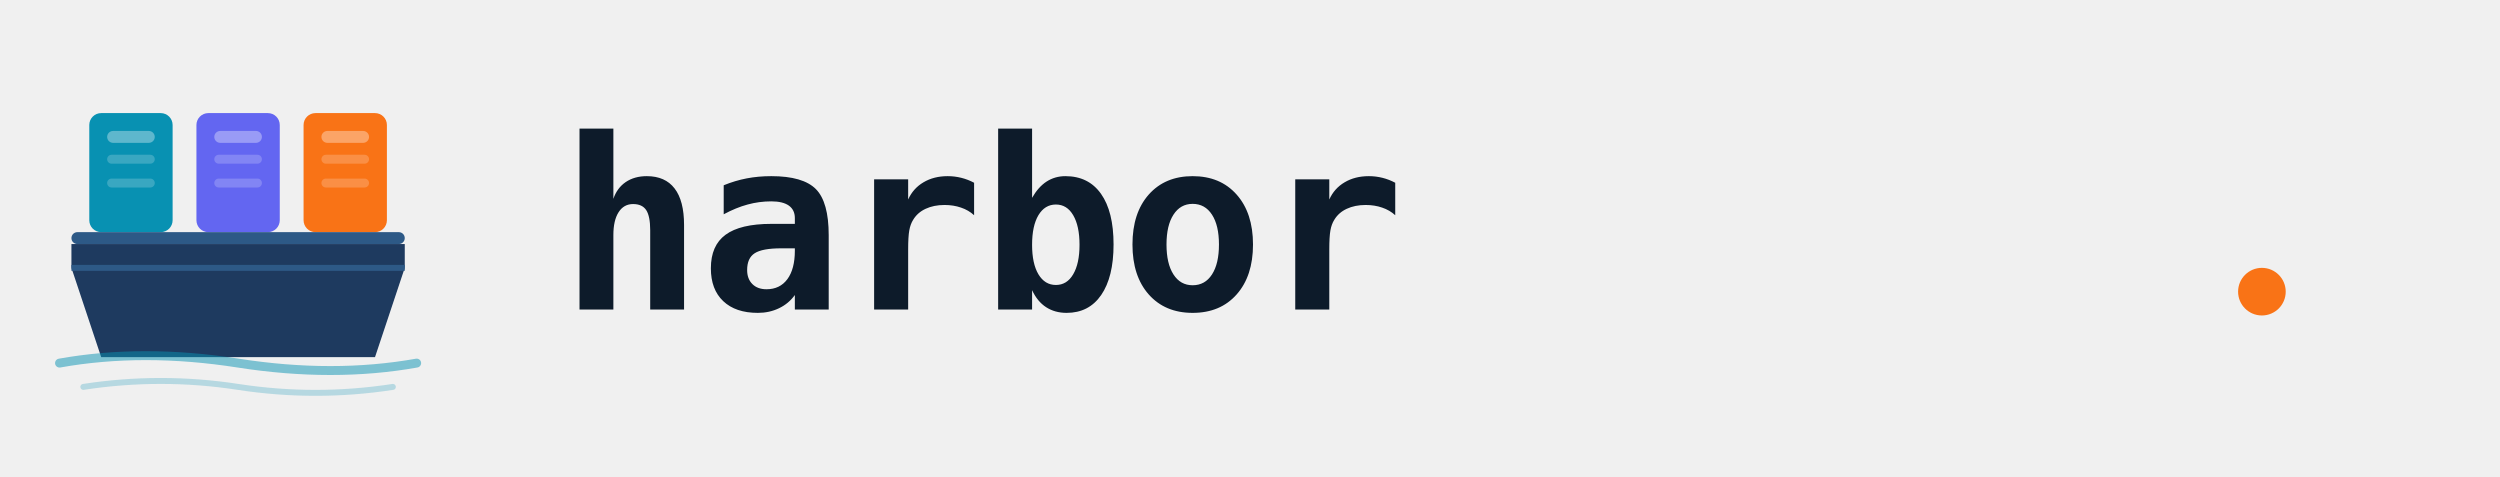
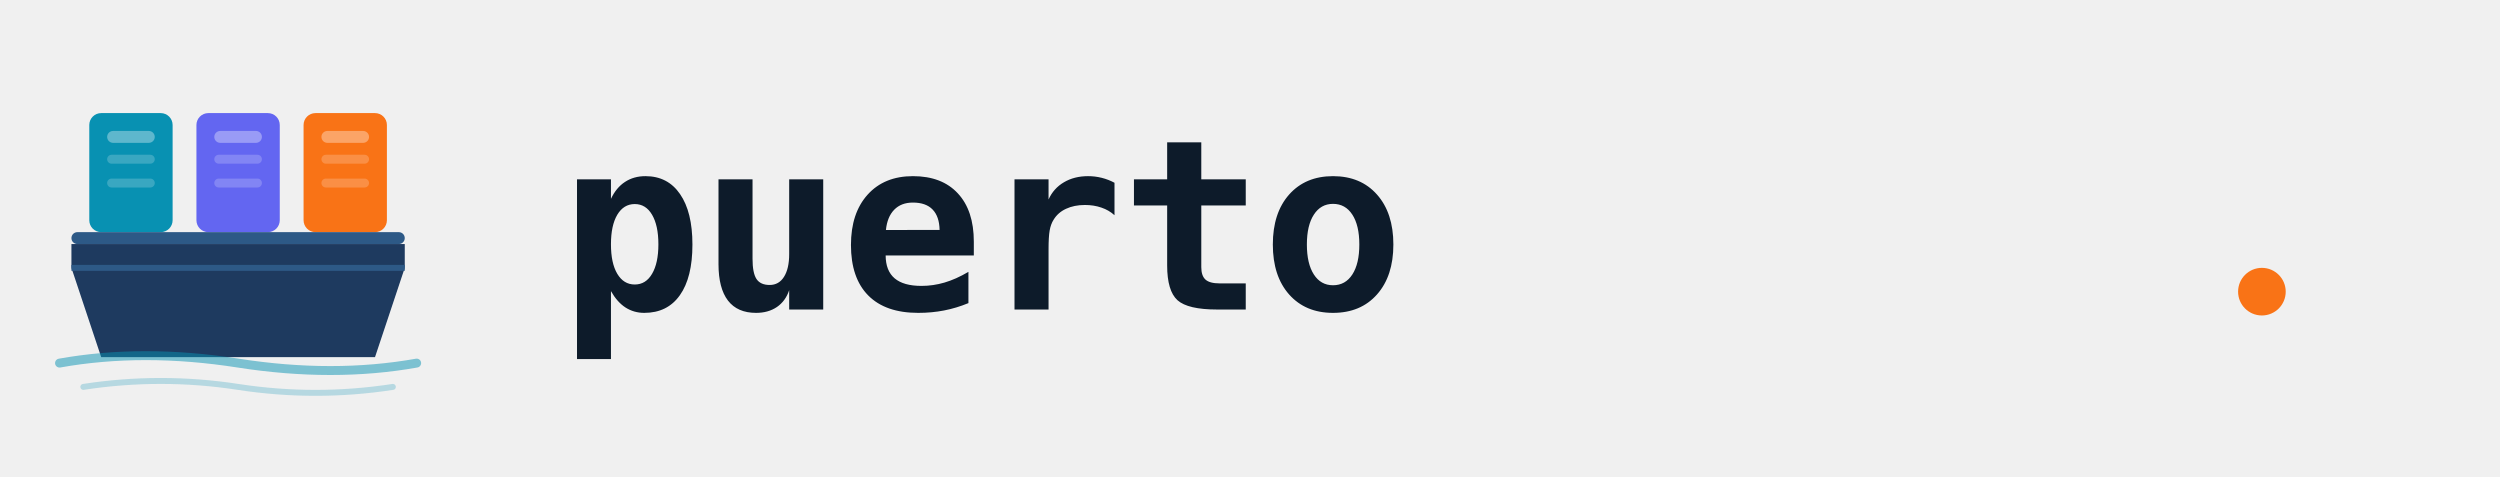
<svg xmlns="http://www.w3.org/2000/svg" viewBox="0 0 420 80" fill="none">
  <g transform="translate(8, 8)">
    <rect x="7" y="11" width="14" height="20" rx="2" fill="#0891B2" />
    <rect x="10" y="14" width="8" height="2" rx="1" fill="white" opacity="0.35" />
    <rect x="10" y="18" width="8" height="1.5" rx="0.75" fill="white" opacity="0.2" />
    <rect x="10" y="22" width="8" height="1.5" rx="0.75" fill="white" opacity="0.2" />
    <rect x="25" y="11" width="14" height="20" rx="2" fill="#6366F1" />
    <rect x="28" y="14" width="8" height="2" rx="1" fill="white" opacity="0.35" />
    <rect x="28" y="18" width="8" height="1.5" rx="0.75" fill="white" opacity="0.2" />
    <rect x="28" y="22" width="8" height="1.5" rx="0.75" fill="white" opacity="0.2" />
    <rect x="43" y="11" width="14" height="20" rx="2" fill="#F97316" />
    <rect x="46" y="14" width="8" height="2" rx="1" fill="white" opacity="0.35" />
    <rect x="46" y="18" width="8" height="1.5" rx="0.75" fill="white" opacity="0.2" />
    <rect x="46" y="22" width="8" height="1.5" rx="0.75" fill="white" opacity="0.2" />
    <rect x="4" y="31" width="56" height="2" rx="1" fill="#2D5986" />
    <rect x="4" y="33" width="56" height="4" fill="#1E3A5F" />
    <path d="M4 37 L60 37 L55 52 L9 52 Z" fill="#1E3A5F" />
    <path d="M4 37 L60 37" stroke="#2D5986" stroke-width="1" fill="none" />
    <path d="M2 53 Q16 50.5 32 53 Q48 55.5 62 53" stroke="#0891B2" stroke-width="1.5" stroke-linecap="round" fill="none" opacity="0.5" />
    <path d="M6 57 Q19 55 32 57 Q45 59 58 57" stroke="#0891B2" stroke-width="1" stroke-linecap="round" fill="none" opacity="0.25" />
  </g>
-   <text x="94" y="52" font-family="'JetBrains Mono', 'Fira Code', 'Cascadia Code', ui-monospace, monospace" font-size="40" font-weight="700" letter-spacing="-0.5" fill="#0D1B2A">harbor</text>
+   <text x="94" y="52" font-family="'JetBrains Mono', 'Fira Code', 'Cascadia Code', ui-monospace, monospace" font-size="40" font-weight="700" letter-spacing="-0.5" fill="#0D1B2A">puerto</text>
  <circle cx="380" cy="49" r="4" fill="#F97316" />
</svg>
